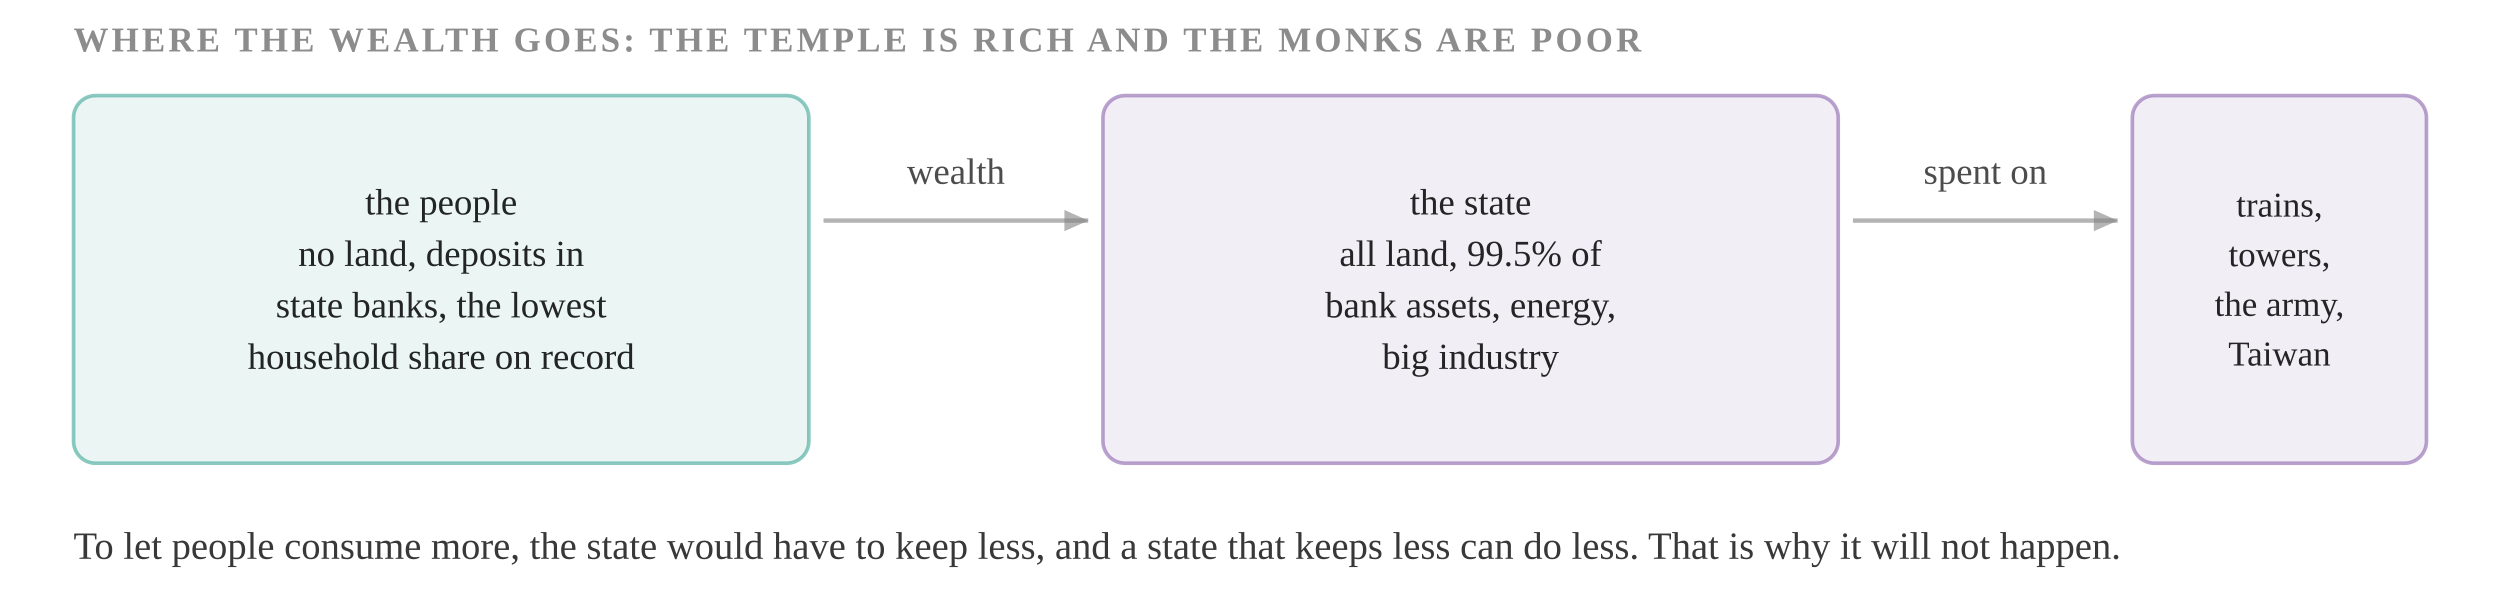
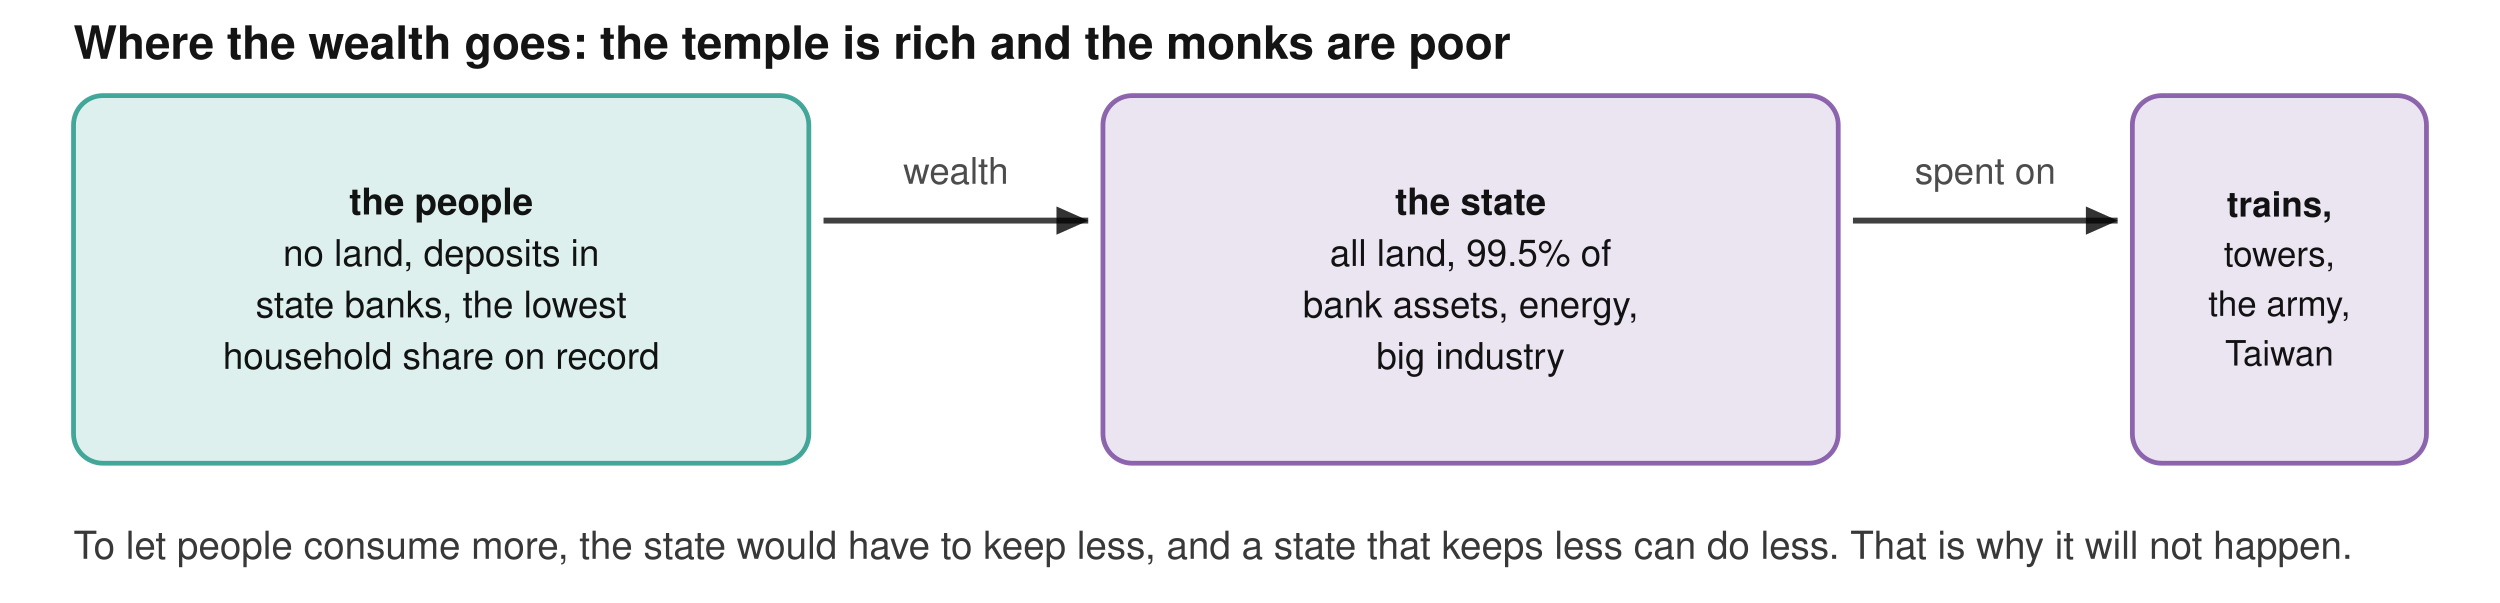
- <svg xmlns="http://www.w3.org/2000/svg" viewBox="0 0 680 164" width="680" role="img" aria-label="Wealth flows from the people to the state and is spent on trains, towers, and the army; the household share stays the lowest on record" style="max-width:100%;height:auto">
+ <svg xmlns="http://www.w3.org/2000/svg" viewBox="0 0 680 164" width="680" role="img" aria-label="Wealth flows from the people to the state and is spent on trains, towers, and the army; the household share stays the lowest on record" style="max-width:100%;height:auto" font-family="-apple-system, 'Segoe UI', Helvetica, Arial, sans-serif">
  <defs>
    <marker id="ar" viewBox="0 0 10 10" refX="9" refY="5" markerWidth="6" markerHeight="6" orient="auto-start-reverse">
-       <path d="M0,1 L9,5 L0,9 z" fill="rgba(130,130,130,.6)" />
+       <path d="M0,1 L9,5 L0,9 z" fill="currentColor" fill-opacity=".8" />
+     </marker>
+     <marker id="arbig" viewBox="0 0 10 10" refX="8" refY="5" markerWidth="4" markerHeight="4" orient="auto-start-reverse">
+       <path d="M0,0 L10,5 L0,10 z" fill="currentColor" fill-opacity=".85" />
    </marker>
  </defs>
-   <text x="20" y="14" font-size="9.5" fill="currentColor" opacity="0.45" text-anchor="start" font-weight="700" letter-spacing=".09em">WHERE THE WEALTH GOES: THE TEMPLE IS RICH AND THE MONKS ARE POOR</text>
-   <rect x="20" y="26" width="200" height="100" rx="6" fill="rgba(47,158,143,.10)" stroke="#2f9e8f" stroke-opacity=".55" />
-   <text x="120.0" y="58.333" font-size="10" fill="currentColor" opacity="0.85" text-anchor="middle">the people</text>
-   <text x="120.0" y="72.333" font-size="10" fill="currentColor" opacity="0.85" text-anchor="middle">no land, deposits in</text>
-   <text x="120.0" y="86.333" font-size="10" fill="currentColor" opacity="0.85" text-anchor="middle">state banks, the lowest</text>
-   <text x="120.0" y="100.333" font-size="10" fill="currentColor" opacity="0.85" text-anchor="middle">household share on record</text>
-   <line x1="224.0" y1="60.0" x2="296.0" y2="60.0" stroke="rgba(130,130,130,.6)" stroke-width="1.2" marker-end="url(#ar)" />
+   <text x="20" y="16" font-size="12.5" fill="currentColor" opacity="0.92" text-anchor="start" font-weight="700">Where the wealth goes: the temple is rich and the monks are poor</text>
+   <rect x="20" y="26" width="200" height="100" rx="8" fill="rgba(47,158,143,.16)" stroke="rgba(47,158,143,.9)" stroke-width="1.3" />
+   <text x="120.0" y="58.333" font-size="10" fill="currentColor" opacity="0.92" text-anchor="middle" font-weight="600">the people</text>
+   <text x="120.0" y="72.333" font-size="10" fill="currentColor" opacity="0.92" text-anchor="middle" font-weight="500">no land, deposits in</text>
+   <text x="120.0" y="86.333" font-size="10" fill="currentColor" opacity="0.92" text-anchor="middle" font-weight="500">state banks, the lowest</text>
+   <text x="120.0" y="100.333" font-size="10" fill="currentColor" opacity="0.92" text-anchor="middle" font-weight="500">household share on record</text>
+   <line x1="224.0" y1="60.0" x2="296.0" y2="60.0" stroke="currentColor" stroke-opacity=".75" stroke-width="1.6" marker-end="url(#ar)" />
  <text x="260" y="50" font-size="10" fill="currentColor" opacity="0.7" text-anchor="middle">wealth</text>
-   <rect x="300" y="26" width="200" height="100" rx="6" fill="rgba(129,86,166,.10)" stroke="#8156a6" stroke-opacity=".55" />
-   <text x="400.0" y="58.333" font-size="10" fill="currentColor" opacity="0.85" text-anchor="middle">the state</text>
-   <text x="400.0" y="72.333" font-size="10" fill="currentColor" opacity="0.85" text-anchor="middle">all land, 99.5% of</text>
-   <text x="400.0" y="86.333" font-size="10" fill="currentColor" opacity="0.85" text-anchor="middle">bank assets, energy,</text>
-   <text x="400.0" y="100.333" font-size="10" fill="currentColor" opacity="0.85" text-anchor="middle">big industry</text>
-   <line x1="504.0" y1="60.0" x2="576.0" y2="60.0" stroke="rgba(130,130,130,.6)" stroke-width="1.2" marker-end="url(#ar)" />
+   <rect x="300" y="26" width="200" height="100" rx="8" fill="rgba(129,86,166,.16)" stroke="rgba(129,86,166,.9)" stroke-width="1.3" />
+   <text x="400.0" y="58.333" font-size="10" fill="currentColor" opacity="0.92" text-anchor="middle" font-weight="600">the state</text>
+   <text x="400.0" y="72.333" font-size="10" fill="currentColor" opacity="0.92" text-anchor="middle" font-weight="500">all land, 99.5% of</text>
+   <text x="400.0" y="86.333" font-size="10" fill="currentColor" opacity="0.92" text-anchor="middle" font-weight="500">bank assets, energy,</text>
+   <text x="400.0" y="100.333" font-size="10" fill="currentColor" opacity="0.92" text-anchor="middle" font-weight="500">big industry</text>
+   <line x1="504.0" y1="60.0" x2="576.0" y2="60.0" stroke="currentColor" stroke-opacity=".75" stroke-width="1.6" marker-end="url(#ar)" />
  <text x="540" y="50" font-size="10" fill="currentColor" opacity="0.7" text-anchor="middle">spent on</text>
-   <rect x="580" y="26" width="80" height="100" rx="6" fill="rgba(129,86,166,.10)" stroke="#8156a6" stroke-opacity=".55" />
-   <text x="620.0" y="58.917" font-size="9.5" fill="currentColor" opacity="0.85" text-anchor="middle">trains,</text>
-   <text x="620.0" y="72.417" font-size="9.5" fill="currentColor" opacity="0.85" text-anchor="middle">towers,</text>
-   <text x="620.0" y="85.917" font-size="9.5" fill="currentColor" opacity="0.85" text-anchor="middle">the army,</text>
-   <text x="620.0" y="99.417" font-size="9.5" fill="currentColor" opacity="0.85" text-anchor="middle">Taiwan</text>
+   <rect x="580" y="26" width="80" height="100" rx="8" fill="rgba(129,86,166,.16)" stroke="rgba(129,86,166,.9)" stroke-width="1.3" />
+   <text x="620.0" y="58.917" font-size="9.5" fill="currentColor" opacity="0.92" text-anchor="middle" font-weight="600">trains,</text>
+   <text x="620.0" y="72.417" font-size="9.5" fill="currentColor" opacity="0.92" text-anchor="middle" font-weight="500">towers,</text>
+   <text x="620.0" y="85.917" font-size="9.5" fill="currentColor" opacity="0.92" text-anchor="middle" font-weight="500">the army,</text>
+   <text x="620.0" y="99.417" font-size="9.5" fill="currentColor" opacity="0.92" text-anchor="middle" font-weight="500">Taiwan</text>
  <text x="20" y="152" font-size="10.5" fill="currentColor" opacity="0.78" text-anchor="start">To let people consume more, the state would have to keep less, and a state that keeps less can do less. That is why it will not happen.</text>
</svg>
